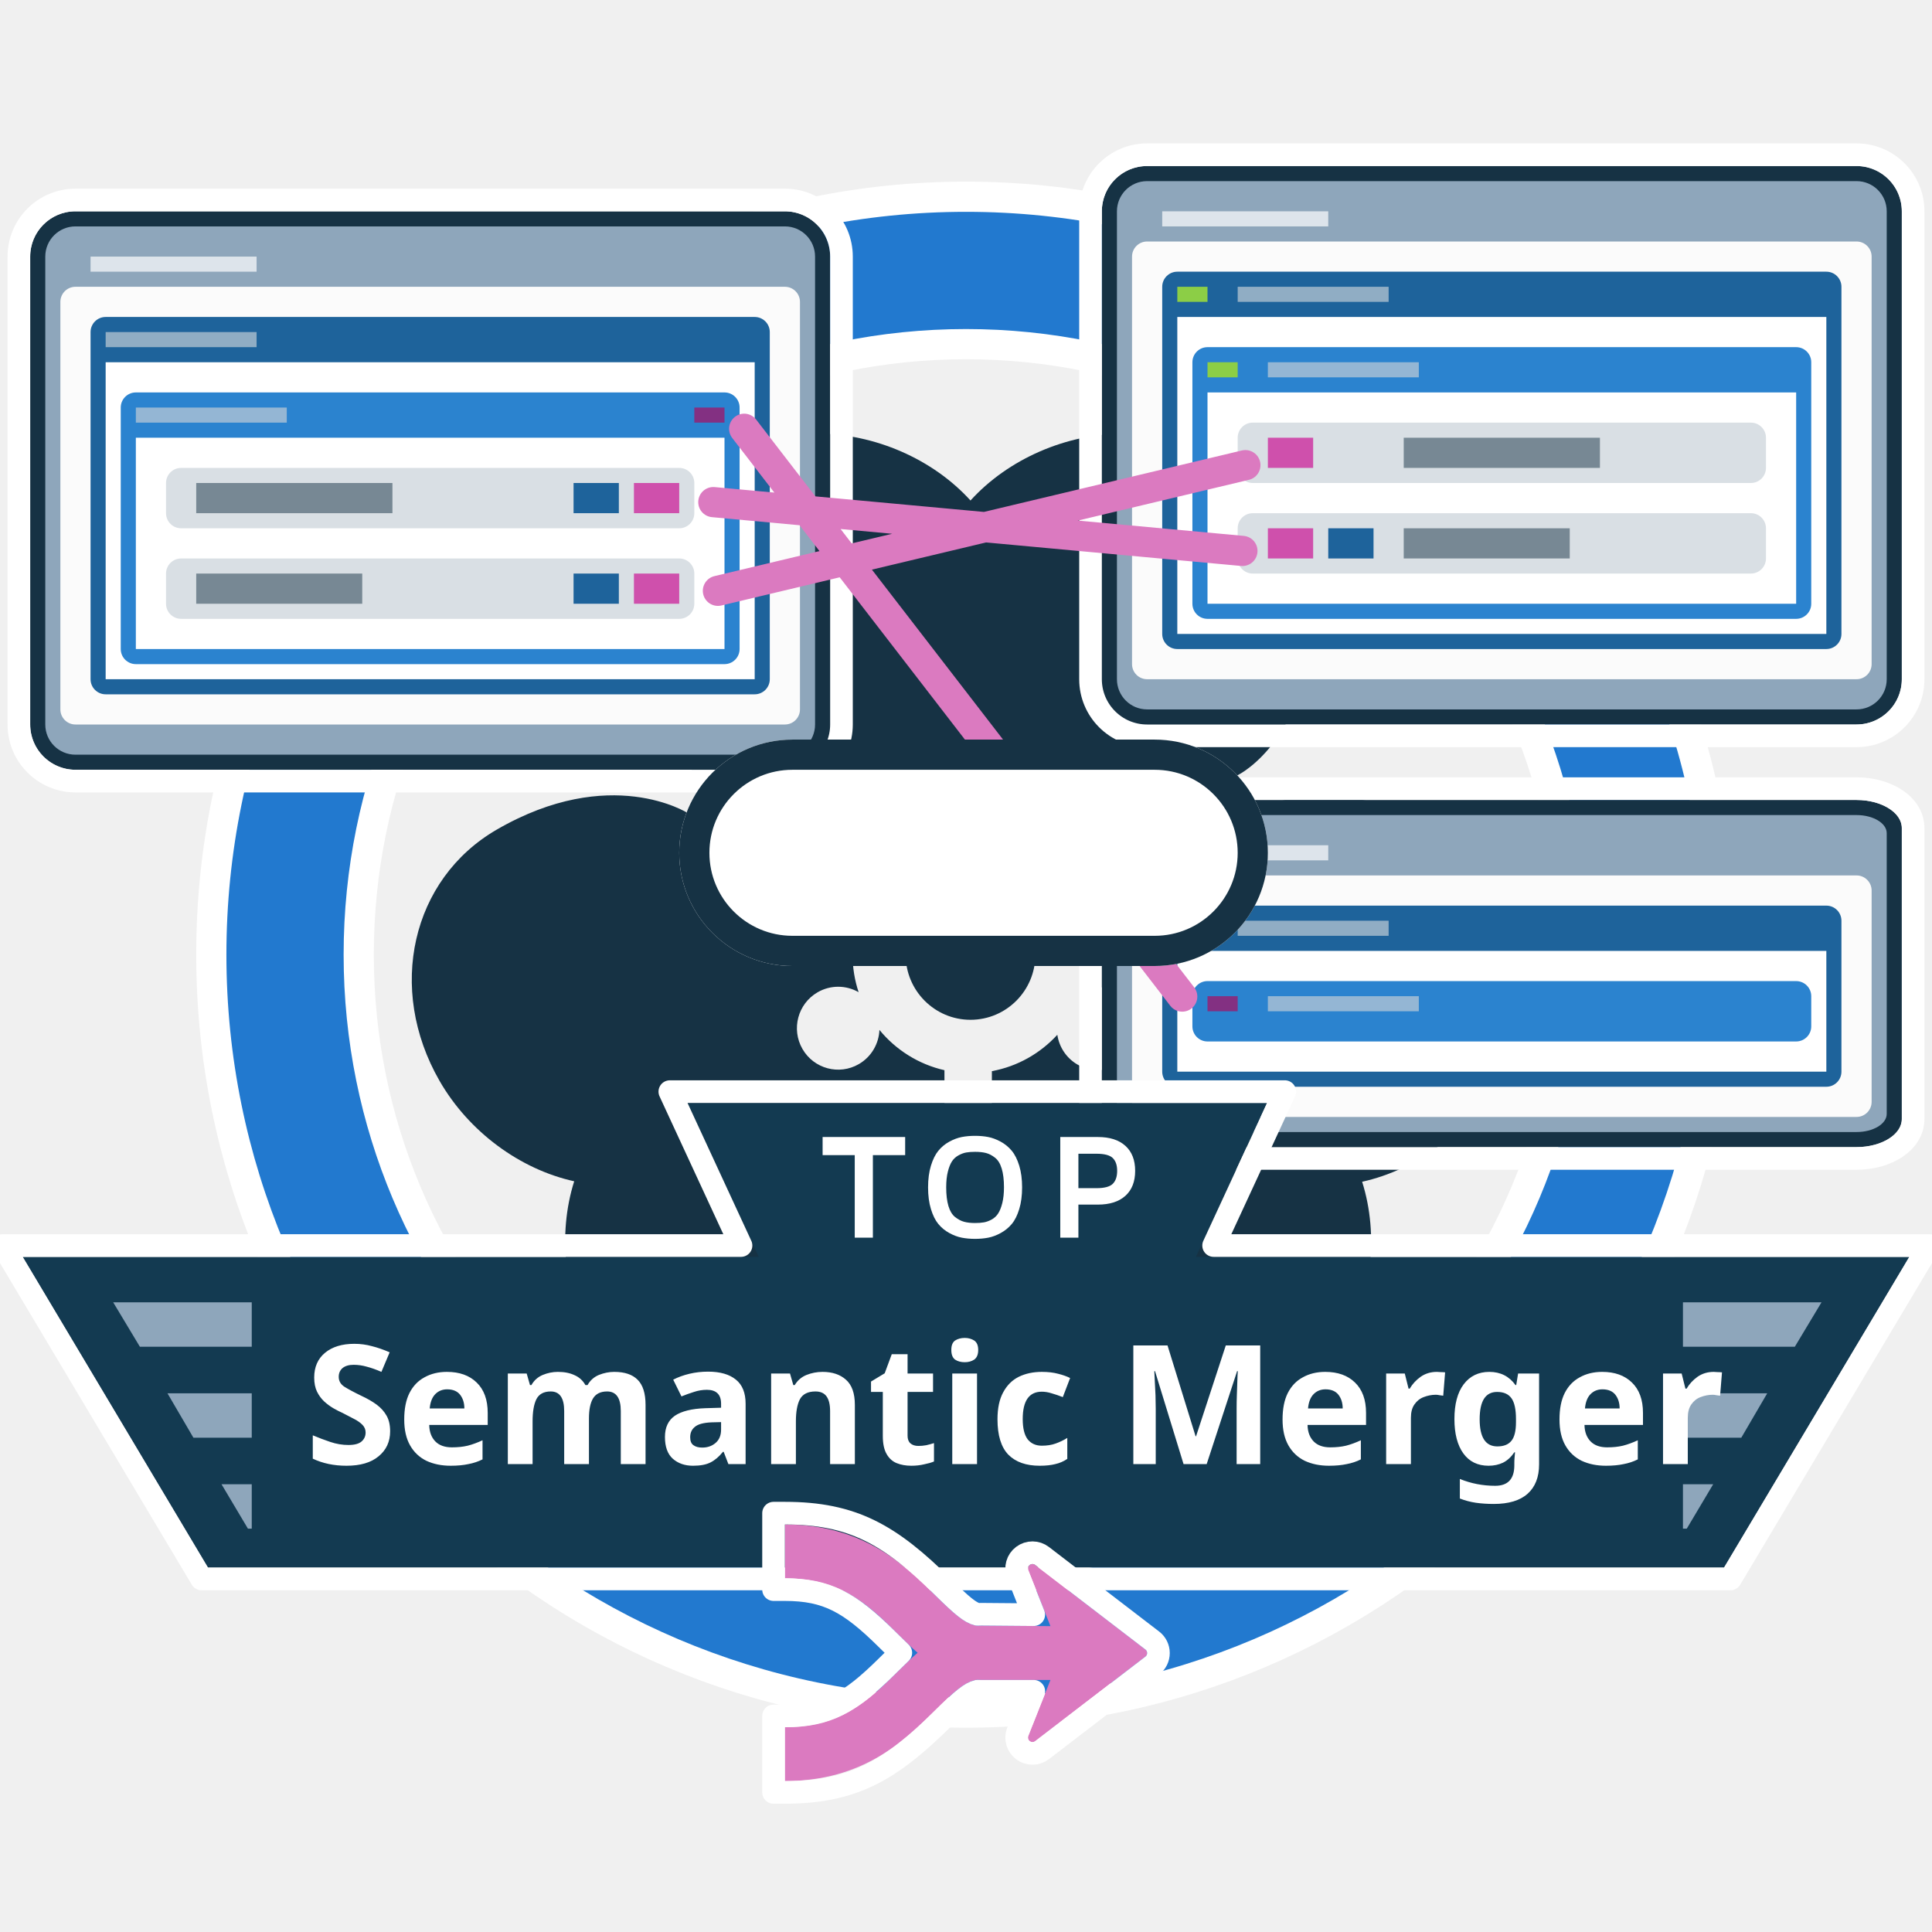
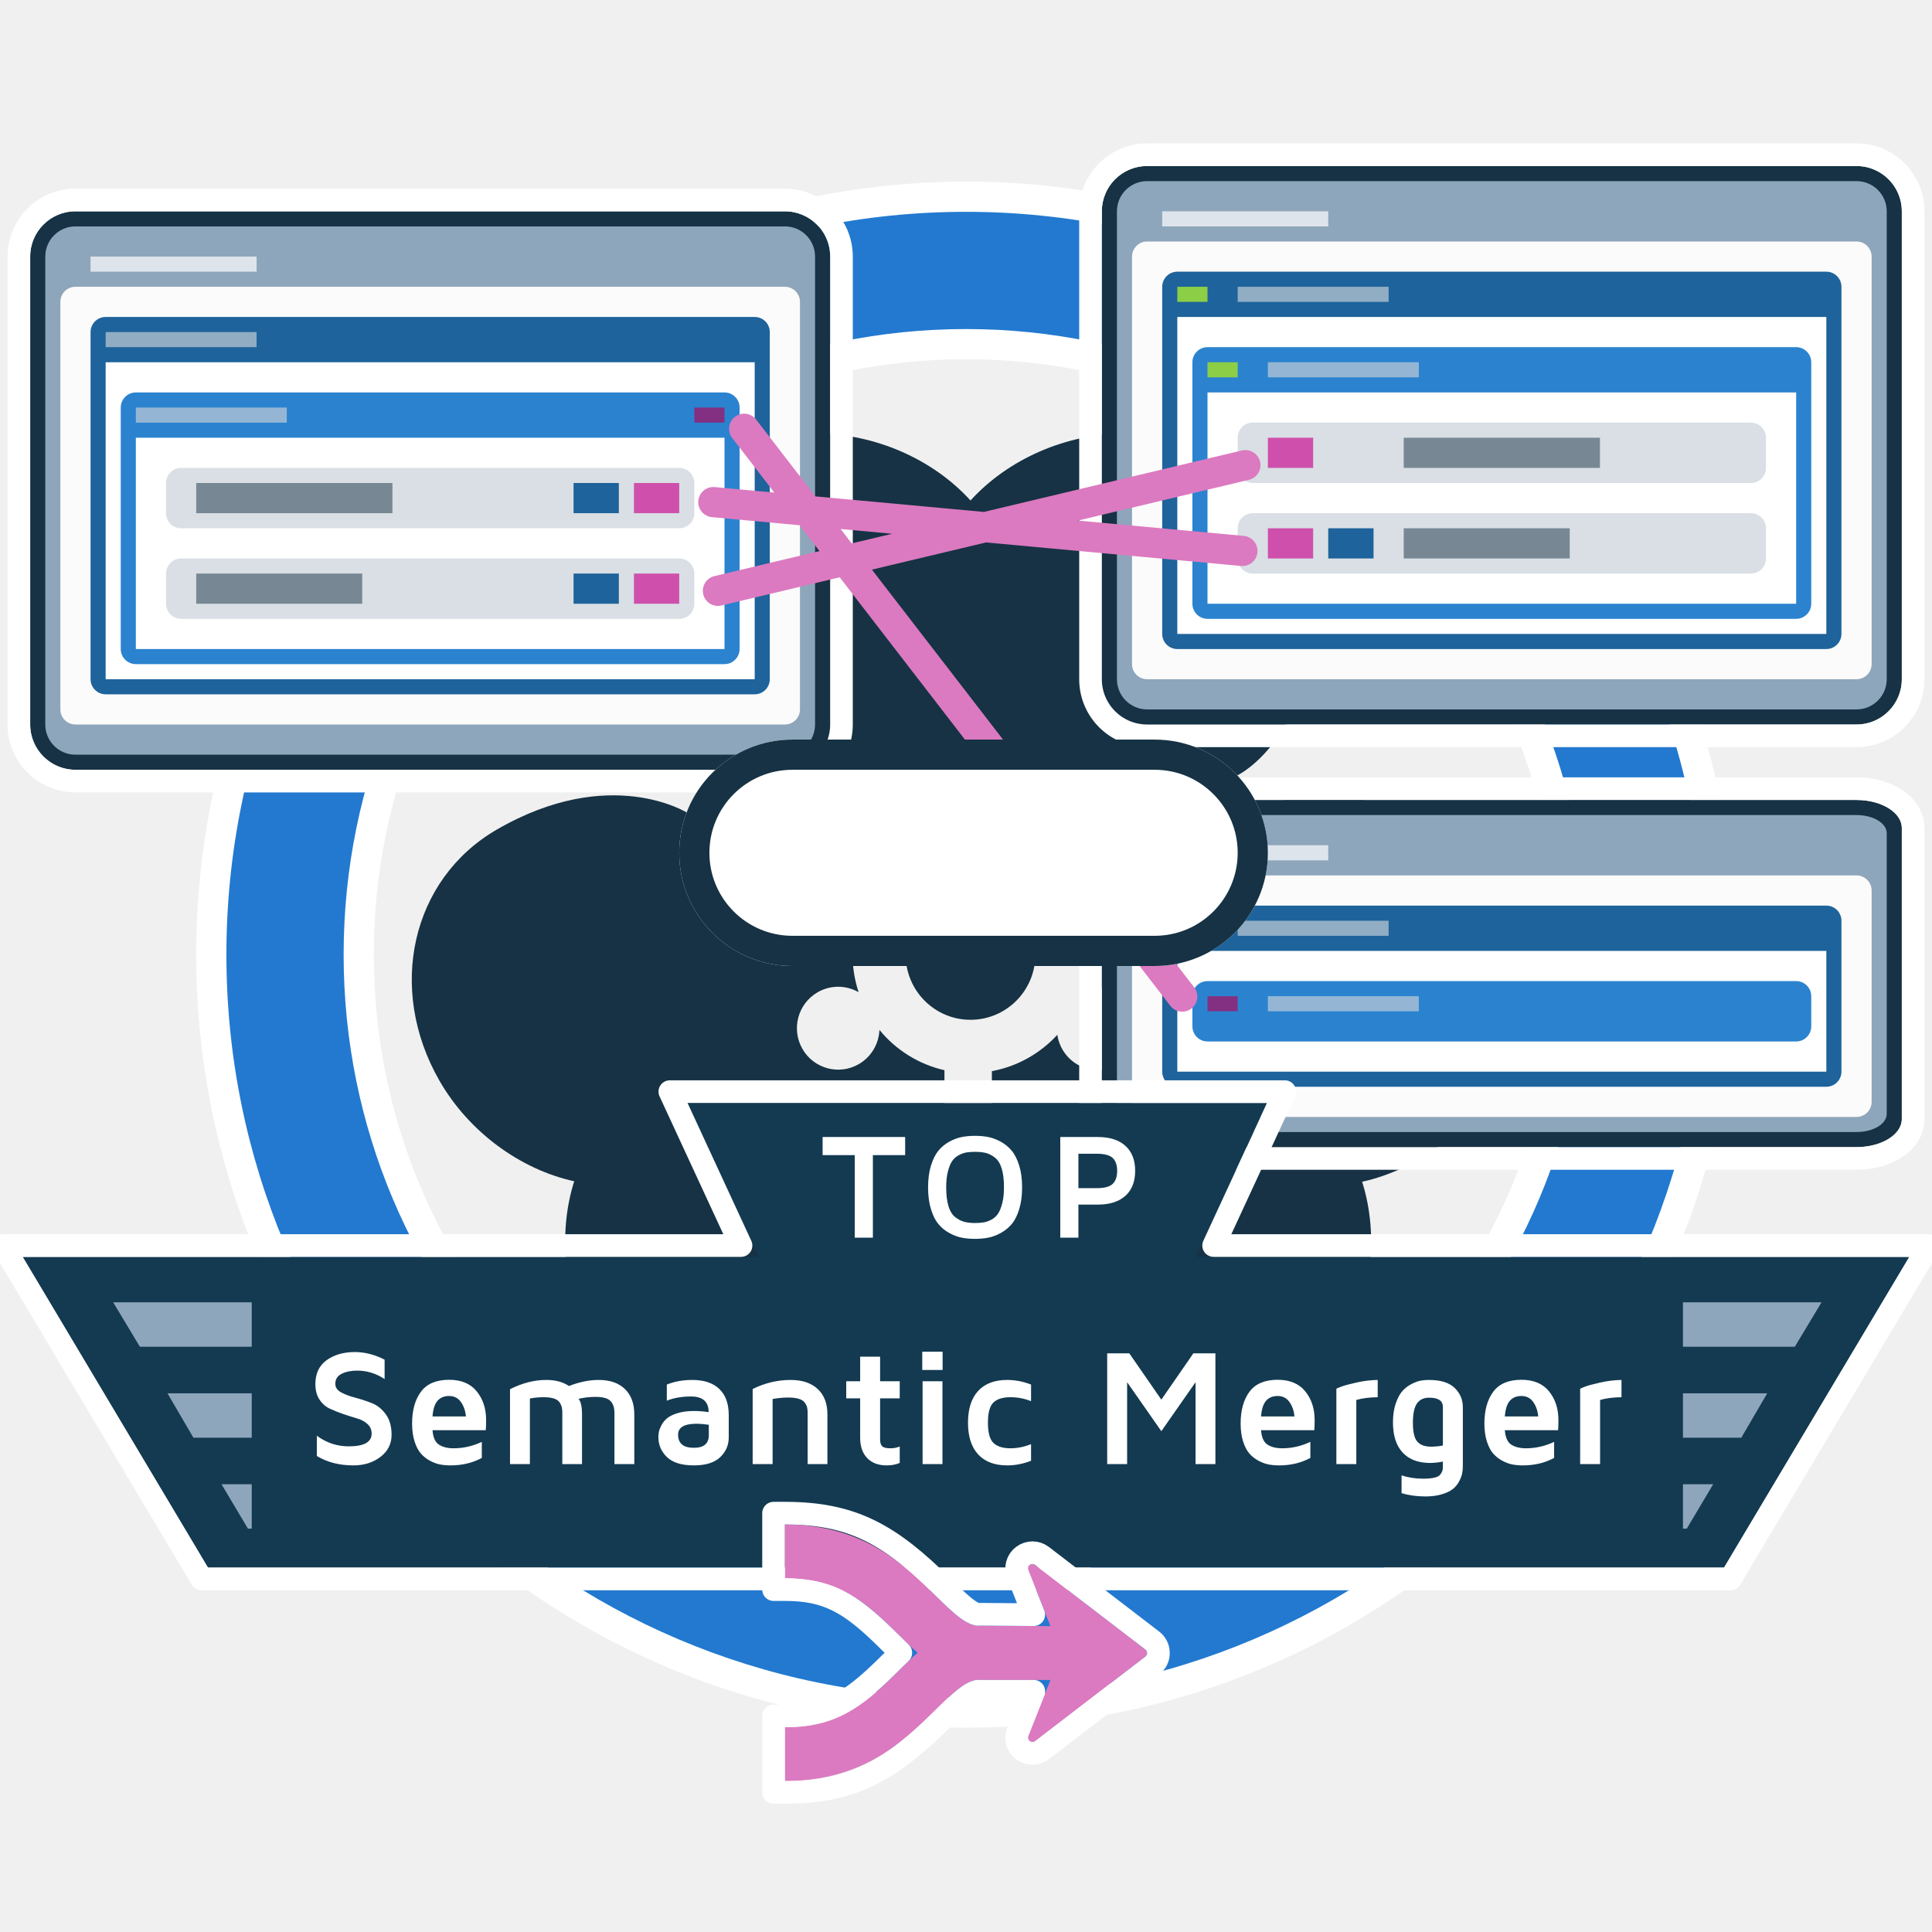
<svg xmlns="http://www.w3.org/2000/svg" xmlns:xlink="http://www.w3.org/1999/xlink" width="128" height="128" viewBox="0 0 128 128">
  <defs>
    <path id="a" d="M3,0 L50,0 C51.657,0 53,1.343 53,3 L53,34 C53,35.657 51.657,37 50,37 L3,37 C1.343,37 2.02906125e-16,35.657 0,34 L0,3 C-2.02906125e-16,1.343 1.343,0 3,0 Z" />
    <path id="b" d="M3,0 L50,0 C51.657,0 53,1.343 53,3 L53,34 C53,35.657 51.657,37 50,37 L3,37 C1.343,37 2.02906125e-16,35.657 0,34 L0,3 C-2.02906125e-16,1.343 1.343,0 3,0 Z" />
    <path id="c" d="M3,0 L50,0 C51.657,0 53,0.835 53,1.865 L53,21.135 C53,22.165 51.657,23 50,23 L3,23 C1.343,23 2.02906125e-16,22.165 0,21.135 L0,1.865 C-2.02906125e-16,0.835 1.343,0 3,0 Z" />
    <path id="d" d="M49.268,10.27 L0.5,10.27 L12.777,30.858 L113.223,30.858 L125.5,10.27 L78.232,10.27 L82.948,0.073 L44.552,0.073 L49.268,10.27 Z" />
    <rect id="e" width="39" height="15" x="45" y="49" rx="7.5" />
    <path id="f" d="M52,118 L52,114.434 C55.752,114.434 57.626,112.579 59.439,110.785 C59.88,110.347 60.327,109.907 60.796,109.5 C60.327,109.093 59.88,108.653 59.439,108.215 C57.626,106.422 55.752,104.566 52,104.566 L52,101 C57.224,101 59.959,103.707 61.955,105.684 C63.138,106.856 63.899,107.571 64.711,107.71 C64.808,107.704 64.903,107.698 65.003,107.698 L69.595,107.736 L68.126,104.028 C68.077,103.903 68.117,103.761 68.224,103.681 C68.331,103.601 68.479,103.601 68.585,103.683 L75.884,109.284 C75.957,109.34 76,109.427 76,109.519 C76,109.611 75.957,109.699 75.884,109.755 L68.585,115.356 C68.531,115.397 68.467,115.417 68.403,115.417 C68.34,115.417 68.277,115.397 68.224,115.357 C68.117,115.277 68.078,115.135 68.126,115.011 L69.595,111.302 L64.992,111.302 C64.891,111.301 64.801,111.296 64.711,111.291 C63.899,111.429 63.139,112.144 61.955,113.317 C59.959,115.293 57.224,118 52,118 Z" />
  </defs>
  <g fill="none" fill-rule="evenodd">
    <rect width="128" height="128" />
    <g fill-rule="nonzero" transform="translate(14 13)">
      <path fill="#163244" d="M35.572,42.869 L35.588,56.63 C35.588,56.63 35.9,62.089 28.559,66.346 C22.916,69.617 15.829,67.421 12.317,61.312 C10.392,57.962 9.922,53.768 11.042,50.229 C7.43,49.433 4.048,46.928 2.122,43.578 C-1.39,37.469 0.26,30.207 5.903,26.935 C13.439,22.566 18.559,25.83 18.559,25.83 L29.9,32.686 C29.631,33.48 29.485,34.33 29.485,35.215 C29.485,36.084 29.626,36.92 29.886,37.701 C29.07,37.235 28.037,37.204 27.165,37.709 C25.857,38.468 25.409,40.147 26.164,41.461 C26.919,42.774 28.591,43.224 29.899,42.466 C30.741,41.978 31.227,41.108 31.265,40.2 C32.348,41.52 33.853,42.479 35.572,42.869 Z M44.651,32.558 L55.728,25.86 C55.728,25.86 60.849,22.597 68.385,26.966 C74.027,30.238 75.677,37.5 72.165,43.609 C70.239,46.958 66.858,49.464 63.245,50.26 C64.365,53.799 63.896,57.993 61.97,61.343 C58.458,67.452 51.371,69.648 45.729,66.376 C38.387,62.12 38.699,56.661 38.699,56.661 L38.715,42.932 C40.417,42.619 41.926,41.751 43.051,40.523 C43.17,41.322 43.637,42.061 44.388,42.497 C45.696,43.255 47.368,42.805 48.123,41.491 C48.878,40.178 48.43,38.498 47.122,37.74 C46.372,37.305 45.503,37.268 44.755,37.563 C44.986,36.821 45.11,36.033 45.11,35.215 C45.11,34.282 44.948,33.387 44.651,32.558 Z M31.332,30.149 L20.016,23.862 C20.016,23.862 14.642,21.04 14.642,12.301 C14.642,5.758 20.079,0.692 27.103,0.692 C30.954,0.692 34.806,2.381 37.298,5.125 C39.79,2.381 43.642,0.692 47.493,0.692 C54.517,0.692 59.954,5.758 59.954,12.301 C59.954,20.814 55.091,23.273 55.091,23.273 L43.243,30.124 C42.162,28.852 40.684,27.931 39.001,27.556 C39.63,27.052 40.032,26.277 40.032,25.407 C40.032,23.89 38.808,22.661 37.298,22.661 C35.788,22.661 34.564,23.89 34.564,25.407 C34.564,26.277 34.966,27.052 35.595,27.556 C33.901,27.934 32.415,28.864 31.332,30.149 Z M37.298,39.53 C34.925,39.53 33.001,37.598 33.001,35.215 C33.001,32.831 34.925,30.899 37.298,30.899 C39.671,30.899 41.595,32.831 41.595,35.215 C41.595,37.598 39.671,39.53 37.298,39.53 Z" transform="translate(13 15.034)" />
      <path fill="#2279CF" stroke="#FFFFFF" stroke-width="2" d="M50,90.698 C72.211,90.698 90.234,72.598 90.234,50.249 C90.234,27.9 72.211,9.8 50,9.8 C27.789,9.8 9.766,27.9 9.766,50.249 C9.766,72.598 27.789,90.698 50,90.698 Z M50,100.464 C22.386,100.464 0,77.982 0,50.249 C0,22.516 22.386,0.034 50,0.034 C77.614,0.034 100,22.516 100,50.249 C100,77.982 77.614,100.464 50,100.464 Z" />
    </g>
    <g transform="translate(2 11)">
      <g transform="translate(0 3)">
        <g fill-rule="nonzero">
          <use fill="#163244" fill-rule="evenodd" xlink:href="#a" />
          <path stroke="#FFFFFF" stroke-width="1.5" d="M3,-0.75 L50,-0.75 C52.071,-0.75 53.75,0.929 53.75,3 L53.75,34 C53.75,36.071 52.071,37.75 50,37.75 L3,37.75 C0.929,37.75 -0.75,36.071 -0.75,34 L-0.75,3 C-0.75,0.929 0.929,-0.75 3,-0.75 Z" />
        </g>
        <path fill="#8EA6BB" d="M3,1 C1.895,1 1,1.895 1,3 L1,34 C1,35.105 1.895,36 3,36 L50,36 C51.105,36 52,35.105 52,34 L52,3 C52,1.895 51.105,1 50,1 L3,1 Z" />
        <rect width="49" height="29" x="2" y="5" fill="#FBFBFB" rx="1" />
        <g transform="translate(4 7)">
          <rect width="45" height="25" fill="#1E639B" rx="1" />
          <rect width="43" height="21" x="1" y="3" fill="#FFFFFF" />
        </g>
        <g transform="translate(6 12)">
          <rect width="41" height="18" fill="#2B83CF" rx="1" />
          <rect width="39" height="14" x="1" y="3" fill="#FFFFFF" />
        </g>
        <rect width="10" height="1" x="7" y="13" fill="#C0CCD6" opacity=".7" />
        <rect width="2" height="1" x="44" y="13" fill="#833082" />
        <g transform="translate(9 17)">
          <rect width="35" height="4" fill="#D9DFE4" rx="1" />
          <rect width="13" height="2" x="2" y="1" fill="#163244" opacity=".5" />
          <rect width="3" height="2" x="31" y="1" fill="#CF50AC" />
          <rect width="3" height="2" x="27" y="1" fill="#1E639B" />
        </g>
        <g transform="translate(9 23)">
          <rect width="35" height="4" fill="#D9DFE4" rx="1" />
          <rect width="11" height="2" x="2" y="1" fill="#163244" opacity=".5" />
          <rect width="3" height="2" x="31" y="1" fill="#CF50AC" />
          <rect width="3" height="2" x="27" y="1" fill="#1E639B" />
        </g>
        <rect width="10" height="1" x="5" y="8" fill="#C0CCD6" opacity=".7" />
        <rect width="11" height="1" x="4" y="3" fill="#FFFFFF" opacity=".7" />
      </g>
      <g transform="translate(71)">
        <g fill-rule="nonzero">
          <use fill="#163244" fill-rule="evenodd" xlink:href="#b" />
          <path stroke="#FFFFFF" stroke-width="1.5" d="M3,-0.75 L50,-0.75 C52.071,-0.75 53.75,0.929 53.75,3 L53.75,34 C53.75,36.071 52.071,37.75 50,37.75 L3,37.75 C0.929,37.75 -0.75,36.071 -0.75,34 L-0.75,3 C-0.75,0.929 0.929,-0.75 3,-0.75 Z" />
        </g>
        <path fill="#8EA6BB" d="M3,1 C1.895,1 1,1.895 1,3 L1,34 C1,35.105 1.895,36 3,36 L50,36 C51.105,36 52,35.105 52,34 L52,3 C52,1.895 51.105,1 50,1 L3,1 Z" />
        <rect width="49" height="29" x="2" y="5" fill="#FBFBFB" rx="1" />
        <g transform="translate(4 7)">
          <rect width="45" height="25" fill="#1E639B" rx="1" />
          <rect width="43" height="21" x="1" y="3" fill="#FFFFFF" />
        </g>
        <g transform="translate(6 12)">
          <rect width="41" height="18" fill="#2B83CF" rx="1" />
          <rect width="39" height="14" x="1" y="3" fill="#FFFFFF" />
        </g>
        <rect width="10" height="1" x="11" y="13" fill="#C0CCD6" opacity=".7" />
        <rect width="2" height="1" x="7" y="13" fill="#8CCE46" />
        <g transform="translate(9 17)">
          <rect width="35" height="4" fill="#D9DFE4" rx="1" />
          <rect width="13" height="2" x="11" y="1" fill="#163244" opacity=".5" />
          <rect width="3" height="2" x="2" y="1" fill="#CF50AC" />
        </g>
        <g transform="translate(9 23)">
          <rect width="35" height="4" fill="#D9DFE4" rx="1" />
          <rect width="11" height="2" x="11" y="1" fill="#163244" opacity=".5" />
          <rect width="3" height="2" x="6" y="1" fill="#1E639B" />
          <rect width="3" height="2" x="2" y="1" fill="#CF50AC" />
        </g>
        <rect width="2" height="1" x="5" y="8" fill="#8CCE46" />
        <rect width="10" height="1" x="9" y="8" fill="#C0CCD6" opacity=".7" />
        <rect width="11" height="1" x="4" y="3" fill="#FFFFFF" opacity=".7" />
      </g>
      <g transform="translate(71 42)">
        <g fill-rule="nonzero">
          <use fill="#163244" fill-rule="evenodd" xlink:href="#c" />
          <path stroke="#FFFFFF" stroke-width="1.5" d="M3,-0.75 L50,-0.75 C52.018,-0.75 53.75,0.326 53.75,1.865 L53.75,21.135 C53.75,22.674 52.018,23.75 50,23.75 L3,23.75 C0.982,23.75 -0.75,22.674 -0.75,21.135 L-0.75,1.865 C-0.75,0.326 0.982,-0.75 3,-0.75 Z" />
        </g>
        <path fill="#8EA6BB" d="M3,1 C1.895,1 1,1.537 1,2.2 L1,20.8 C1,21.463 1.895,22 3,22 L50,22 C51.105,22 52,21.463 52,20.8 L52,2.2 C52,1.537 51.105,1 50,1 L3,1 Z" />
        <rect width="49" height="16" x="2" y="5" fill="#FBFBFB" rx="1" />
        <g transform="translate(4 7)">
          <rect width="45" height="12" fill="#1E639B" rx="1" />
          <rect width="43" height="8" x="1" y="3" fill="#FFFFFF" />
        </g>
        <rect width="41" height="4" fill="#2B83CF" rx="1" transform="translate(6 12)" />
        <rect width="10" height="1" x="11" y="13" fill="#C0CCD6" opacity=".7" />
        <rect width="2" height="1" x="7" y="13" fill="#833082" />
        <rect width="2" height="1" x="5" y="8" fill="#8CCE46" />
        <rect width="10" height="1" x="9" y="8" fill="#C0CCD6" opacity=".7" />
        <rect width="11" height="1" x="4" y="3" fill="#FFFFFF" opacity=".7" />
      </g>
      <path stroke="#DB7AC0" stroke-width="2" d="M45.564 28.142L80.51 19.818M45.26 22.267L80.313 25.5M47.304 17.407L76.326 55.025" stroke-linecap="round" stroke-linejoin="round" />
    </g>
    <g transform="translate(1 73)">
      <g stroke-linecap="round" stroke-linejoin="round">
        <use fill="#133A51" xlink:href="#d" />
        <path stroke="#FFFFFF" stroke-width="1.5" d="M48.095,9.52 L43.378,-0.677 L84.122,-0.677 L79.405,9.52 L126.82,9.52 L113.649,31.608 L12.351,31.608 L-0.82,9.52 L48.095,9.52 Z" />
      </g>
      <path fill="#FFFFFF" d="M53.5,3.531 L53.5,2.33 L58.969,2.33 L58.969,3.531 L56.831,3.531 L56.831,9 L55.629,9 L55.629,3.531 L53.5,3.531 Z M60.487,5.67 C60.487,5.123 60.55,4.643 60.677,4.229 C60.804,3.816 60.968,3.486 61.168,3.241 C61.368,2.995 61.61,2.795 61.893,2.64 C62.176,2.486 62.453,2.382 62.723,2.33 C62.993,2.278 63.285,2.252 63.597,2.252 C63.91,2.252 64.201,2.278 64.471,2.33 C64.741,2.382 65.018,2.486 65.301,2.64 C65.584,2.795 65.828,2.995 66.031,3.241 C66.235,3.486 66.4,3.816 66.527,4.229 C66.654,4.643 66.717,5.123 66.717,5.67 C66.717,6.21 66.654,6.689 66.527,7.105 C66.4,7.522 66.235,7.852 66.031,8.094 C65.828,8.337 65.584,8.535 65.301,8.69 C65.018,8.845 64.741,8.948 64.471,9 C64.201,9.052 63.91,9.078 63.597,9.078 C63.285,9.078 62.993,9.052 62.723,9 C62.453,8.948 62.176,8.845 61.893,8.69 C61.61,8.535 61.368,8.337 61.168,8.094 C60.968,7.852 60.804,7.522 60.677,7.105 C60.55,6.689 60.487,6.21 60.487,5.67 Z M61.688,5.66 C61.688,6.161 61.738,6.576 61.837,6.905 C61.936,7.234 62.083,7.476 62.276,7.63 C62.47,7.785 62.669,7.89 62.872,7.945 C63.076,8.001 63.317,8.028 63.597,8.028 C63.825,8.028 64.022,8.014 64.188,7.984 C64.354,7.955 64.525,7.892 64.701,7.796 C64.876,7.7 65.02,7.567 65.13,7.396 C65.241,7.225 65.333,6.993 65.406,6.7 C65.479,6.407 65.516,6.061 65.516,5.66 C65.516,5.165 65.466,4.754 65.367,4.425 C65.268,4.096 65.12,3.854 64.923,3.7 C64.726,3.545 64.527,3.442 64.327,3.39 C64.127,3.338 63.884,3.312 63.597,3.312 C63.376,3.312 63.182,3.326 63.016,3.355 C62.85,3.385 62.678,3.448 62.501,3.546 C62.324,3.644 62.18,3.775 62.071,3.941 C61.962,4.107 61.871,4.335 61.798,4.625 C61.725,4.915 61.688,5.26 61.688,5.66 Z M69.246,9 L69.246,2.33 L71.736,2.33 C72.524,2.33 73.132,2.525 73.562,2.916 C73.992,3.307 74.207,3.858 74.207,4.571 C74.207,5.284 73.992,5.835 73.562,6.224 C73.132,6.613 72.524,6.808 71.736,6.808 L70.447,6.808 L70.447,9 L69.246,9 Z M70.447,5.719 L71.648,5.719 C72.175,5.719 72.535,5.622 72.727,5.428 C72.919,5.235 73.015,4.949 73.015,4.571 C73.015,4.197 72.918,3.915 72.725,3.724 C72.531,3.534 72.172,3.438 71.648,3.438 L70.447,3.438 L70.447,5.719 Z" />
      <path fill="#8EA6BB" d="M15.679,13.283 L6.5,13.283 L8.268,16.226 L15.679,16.226 L15.679,13.283 Z M15.679,19.309 L10.095,19.309 L11.814,22.252 L15.679,22.252 L15.679,19.309 Z M15.679,25.335 L13.676,25.335 L15.426,28.277 L15.679,28.277 L15.679,25.335 Z" />
      <path fill="#8EA6BB" d="M119.679,13.283 L110.5,13.283 L112.268,16.226 L119.679,16.226 L119.679,13.283 Z M119.679,19.309 L114.095,19.309 L115.814,22.252 L119.679,22.252 L119.679,19.309 Z M119.679,25.335 L117.676,25.335 L119.426,28.277 L119.679,28.277 L119.679,25.335 Z" transform="matrix(-1 0 0 1 230.179 0)" />
-       <text fill="#FFFFFF" font-family="MavenProBold, Maven Pro" font-size="11" font-weight="bold">
-         <tspan x="19.223" y="24">Semantic Merger</tspan>
-       </text>
+       <path fill="#FFFFFF" d="M19.894,18.709 C19.894,18.004 20.143,17.472 20.641,17.114 C21.139,16.756 21.762,16.577 22.51,16.577 C23.169,16.577 23.826,16.745 24.481,17.082 L24.481,18.366 C23.915,17.993 23.31,17.807 22.666,17.807 C22.261,17.807 21.918,17.877 21.637,18.017 C21.356,18.156 21.216,18.376 21.216,18.677 C21.216,18.921 21.344,19.111 21.6,19.249 C21.856,19.387 22.165,19.503 22.529,19.598 C22.892,19.693 23.257,19.812 23.625,19.956 C23.992,20.099 24.303,20.347 24.559,20.699 C24.815,21.052 24.943,21.508 24.943,22.066 C24.943,22.661 24.698,23.146 24.207,23.522 C23.717,23.898 23.119,24.086 22.413,24.086 C21.482,24.086 20.675,23.878 19.991,23.463 L19.991,22.12 C20.621,22.589 21.327,22.824 22.107,22.824 C23.117,22.824 23.622,22.543 23.622,21.98 C23.622,21.726 23.531,21.515 23.348,21.347 C23.165,21.178 22.934,21.054 22.655,20.973 C22.376,20.893 22.077,20.798 21.758,20.689 C21.439,20.58 21.14,20.46 20.861,20.332 C20.582,20.203 20.351,20.001 20.168,19.727 C19.986,19.453 19.894,19.114 19.894,18.709 Z M26.302,21.314 C26.302,20.434 26.498,19.73 26.89,19.204 C27.282,18.677 27.904,18.414 28.757,18.414 C29.562,18.414 30.172,18.67 30.585,19.182 C30.999,19.694 31.206,20.324 31.206,21.073 C31.206,21.381 31.199,21.608 31.184,21.755 L27.656,21.755 C27.691,22.231 27.834,22.55 28.083,22.711 C28.331,22.872 28.655,22.953 29.052,22.953 C29.697,22.953 30.32,22.811 30.921,22.528 L30.921,23.592 C30.312,23.921 29.623,24.086 28.853,24.086 C28.61,24.086 28.381,24.066 28.166,24.027 C27.951,23.987 27.726,23.905 27.492,23.78 C27.257,23.654 27.055,23.495 26.885,23.302 C26.715,23.108 26.575,22.841 26.466,22.499 C26.357,22.157 26.302,21.762 26.302,21.314 Z M27.656,20.842 L29.868,20.842 C29.833,20.462 29.721,20.142 29.533,19.88 C29.345,19.619 29.086,19.488 28.757,19.488 C28.427,19.488 28.17,19.595 27.986,19.808 C27.801,20.021 27.691,20.366 27.656,20.842 Z M32.79,24 L32.79,19.037 C33.603,18.629 34.402,18.425 35.186,18.425 L35.207,18.425 C35.802,18.425 36.298,18.559 36.695,18.828 C37.375,18.559 38.034,18.425 38.672,18.425 C39.413,18.425 39.99,18.626 40.404,19.029 C40.817,19.432 41.024,19.99 41.024,20.702 L41.024,24 L39.708,24 L39.708,20.611 C39.708,20.26 39.62,19.995 39.442,19.816 C39.265,19.637 38.935,19.547 38.451,19.547 C38.072,19.547 37.698,19.59 37.329,19.676 C37.483,19.852 37.56,20.194 37.56,20.702 L37.56,24 L36.255,24 L36.255,20.579 C36.255,20.242 36.168,19.99 35.994,19.821 C35.82,19.653 35.496,19.569 35.019,19.569 C34.704,19.569 34.4,19.597 34.106,19.655 L34.106,24 L32.79,24 Z M42.619,22.206 C42.619,22.095 42.63,21.981 42.652,21.865 C42.673,21.749 42.729,21.603 42.821,21.427 C42.912,21.252 43.037,21.098 43.194,20.965 C43.352,20.833 43.584,20.719 43.892,20.624 C44.2,20.529 44.564,20.482 44.983,20.482 C45.283,20.482 45.606,20.507 45.949,20.557 C45.949,19.866 45.561,19.521 44.784,19.521 C44.168,19.521 43.633,19.614 43.178,19.8 L43.178,18.731 C43.683,18.527 44.243,18.425 44.859,18.425 C45.643,18.425 46.243,18.624 46.658,19.024 C47.074,19.423 47.281,20 47.281,20.756 L47.281,22.238 C47.281,22.743 47.093,23.177 46.715,23.541 C46.337,23.904 45.756,24.086 44.972,24.086 C44.166,24.086 43.573,23.903 43.191,23.538 C42.81,23.173 42.619,22.729 42.619,22.206 Z M43.925,22.04 C43.925,22.627 44.27,22.92 44.961,22.92 L44.972,22.92 C45.631,22.92 45.96,22.643 45.96,22.088 L45.96,21.395 C45.652,21.352 45.389,21.329 45.171,21.325 C44.344,21.325 43.928,21.563 43.925,22.04 Z M48.866,24 L48.866,19.026 C49.672,18.625 50.511,18.425 51.385,18.425 C52.148,18.425 52.744,18.624 53.174,19.024 C53.603,19.423 53.818,19.982 53.818,20.702 L53.818,24 L52.508,24 L52.508,20.589 C52.508,20.443 52.494,20.32 52.467,20.221 C52.44,20.123 52.387,20.02 52.306,19.913 C52.226,19.805 52.094,19.725 51.911,19.671 C51.729,19.617 51.494,19.59 51.208,19.59 C50.885,19.59 50.545,19.623 50.187,19.687 L50.187,24 L48.866,24 Z M55.064,19.644 L55.064,18.511 L55.988,18.511 L55.988,16.883 L57.309,16.883 L57.309,18.511 L58.609,18.511 L58.609,19.644 L57.309,19.644 L57.309,22.351 C57.309,22.587 57.359,22.747 57.457,22.829 C57.556,22.911 57.73,22.953 57.981,22.953 C58.217,22.953 58.427,22.913 58.609,22.834 L58.609,23.925 C58.351,24.032 58.07,24.086 57.766,24.086 L57.739,24.086 C57.195,24.086 56.767,23.925 56.455,23.603 C56.144,23.28 55.988,22.836 55.988,22.271 L55.988,19.644 L55.064,19.644 Z M60.102,17.764 L60.102,16.556 L61.45,16.556 L61.45,17.764 L60.102,17.764 Z M60.124,24 L60.124,18.511 L61.44,18.511 L61.44,24 L60.124,24 Z M63.132,21.261 C63.132,20.344 63.355,19.642 63.803,19.155 C64.251,18.668 64.892,18.425 65.726,18.425 C66.263,18.425 66.791,18.527 67.31,18.731 L67.31,19.832 C66.877,19.657 66.422,19.569 65.946,19.569 C65.441,19.569 65.066,19.684 64.821,19.915 C64.576,20.146 64.453,20.595 64.453,21.261 C64.453,21.92 64.576,22.366 64.821,22.601 C65.066,22.835 65.441,22.953 65.946,22.953 C66.401,22.953 66.856,22.861 67.31,22.679 L67.31,23.78 C66.791,23.984 66.263,24.086 65.726,24.086 C64.892,24.086 64.251,23.842 63.803,23.355 C63.355,22.868 63.132,22.17 63.132,21.261 Z M72.354,24 L72.354,16.663 L73.82,16.663 L75.942,19.73 L78.063,16.663 L79.524,16.663 L79.524,24 L78.208,24 L78.208,18.575 L75.942,21.819 L73.675,18.575 L73.675,24 L72.354,24 Z M81.195,21.314 C81.195,20.434 81.391,19.73 81.783,19.204 C82.175,18.677 82.797,18.414 83.649,18.414 C84.455,18.414 85.064,18.67 85.478,19.182 C85.892,19.694 86.098,20.324 86.098,21.073 C86.098,21.381 86.091,21.608 86.077,21.755 L82.548,21.755 C82.584,22.231 82.726,22.55 82.975,22.711 C83.224,22.872 83.547,22.953 83.945,22.953 C84.589,22.953 85.212,22.811 85.814,22.528 L85.814,23.592 C85.205,23.921 84.516,24.086 83.746,24.086 C83.502,24.086 83.273,24.066 83.058,24.027 C82.844,23.987 82.619,23.905 82.384,23.78 C82.15,23.654 81.947,23.495 81.777,23.302 C81.607,23.108 81.468,22.841 81.358,22.499 C81.249,22.157 81.195,21.762 81.195,21.314 Z M82.548,20.842 L84.761,20.842 C84.725,20.462 84.613,20.142 84.425,19.88 C84.237,19.619 83.979,19.488 83.649,19.488 C83.32,19.488 83.063,19.595 82.878,19.808 C82.694,20.021 82.584,20.366 82.548,20.842 Z M87.538,24 L87.538,19.005 C87.627,18.962 87.751,18.911 87.908,18.852 C88.066,18.793 88.383,18.709 88.859,18.599 C89.335,18.49 89.808,18.432 90.277,18.425 L90.277,19.569 C89.726,19.576 89.253,19.637 88.859,19.751 L88.859,24 L87.538,24 Z M91.287,21.239 C91.287,20.756 91.35,20.334 91.475,19.974 C91.6,19.615 91.749,19.34 91.921,19.15 C92.093,18.96 92.296,18.806 92.53,18.688 C92.765,18.57 92.97,18.496 93.145,18.468 C93.321,18.439 93.496,18.425 93.672,18.425 C94.441,18.425 95.008,18.6 95.372,18.951 C95.735,19.302 95.917,19.728 95.917,20.229 L95.917,24.134 C95.917,24.31 95.901,24.476 95.868,24.634 C95.836,24.791 95.768,24.967 95.664,25.16 C95.56,25.354 95.423,25.518 95.251,25.654 C95.079,25.79 94.837,25.906 94.526,26.001 C94.214,26.096 93.852,26.143 93.441,26.143 C92.861,26.143 92.332,26.07 91.856,25.923 L91.856,24.747 C92.297,24.893 92.775,24.967 93.29,24.967 C93.598,24.967 93.849,24.944 94.042,24.897 C94.236,24.85 94.367,24.777 94.437,24.677 C94.507,24.576 94.551,24.491 94.569,24.422 C94.587,24.352 94.595,24.256 94.595,24.134 L94.595,23.833 C94.302,23.891 94.024,23.921 93.763,23.925 C92.964,23.925 92.352,23.694 91.926,23.232 C91.5,22.77 91.287,22.106 91.287,21.239 Z M92.608,21.261 C92.608,21.877 92.707,22.295 92.904,22.515 C93.101,22.735 93.401,22.845 93.806,22.845 C94.074,22.845 94.338,22.82 94.595,22.77 L94.595,20.213 C94.595,19.805 94.293,19.601 93.688,19.601 L93.672,19.601 C93.321,19.601 93.056,19.729 92.877,19.985 C92.698,20.241 92.608,20.666 92.608,21.261 Z M97.345,21.314 C97.345,20.434 97.542,19.73 97.934,19.204 C98.326,18.677 98.948,18.414 99.8,18.414 C100.606,18.414 101.215,18.67 101.629,19.182 C102.042,19.694 102.249,20.324 102.249,21.073 C102.249,21.381 102.242,21.608 102.228,21.755 L98.699,21.755 C98.735,22.231 98.877,22.55 99.126,22.711 C99.375,22.872 99.698,22.953 100.095,22.953 C100.74,22.953 101.363,22.811 101.965,22.528 L101.965,23.592 C101.356,23.921 100.667,24.086 99.897,24.086 C99.653,24.086 99.424,24.066 99.209,24.027 C98.994,23.987 98.77,23.905 98.535,23.78 C98.301,23.654 98.098,23.495 97.928,23.302 C97.758,23.108 97.618,22.841 97.509,22.499 C97.4,22.157 97.345,21.762 97.345,21.314 Z M98.699,20.842 L100.912,20.842 C100.876,20.462 100.764,20.142 100.576,19.88 C100.388,19.619 100.129,19.488 99.8,19.488 C99.471,19.488 99.214,19.595 99.029,19.808 C98.845,20.021 98.735,20.366 98.699,20.842 Z M103.689,24 L103.689,19.005 C103.778,18.962 103.902,18.911 104.059,18.852 C104.217,18.793 104.534,18.709 105.01,18.599 C105.486,18.49 105.959,18.432 106.428,18.425 L106.428,19.569 C105.877,19.576 105.404,19.637 105.01,19.751 L105.01,24 L103.689,24 Z" />
    </g>
    <use fill="#FFFFFF" xlink:href="#e" />
    <rect width="37" height="13" x="46" y="50" stroke="#163244" stroke-width="2" rx="6.5" />
    <g fill-rule="nonzero" stroke-linecap="round" stroke-linejoin="round">
      <use fill="#DB7AC0" fill-rule="evenodd" xlink:href="#f" />
      <path stroke="#FFFFFF" stroke-width="1.5" d="M59.681,109.5 C59.468,109.297 59.225,109.06 58.911,108.748 C58.824,108.662 58.824,108.662 58.737,108.576 C56.301,106.17 54.804,105.316 52,105.316 L51.25,105.316 L51.25,100.25 L52,100.25 C56.512,100.25 58.993,101.695 62.482,105.151 C63.763,106.419 64.292,106.844 64.765,106.956 C64.861,106.95 64.928,106.948 65.009,106.948 L68.487,106.977 L67.429,104.305 C67.255,103.865 67.397,103.363 67.773,103.082 C68.149,102.799 68.669,102.801 69.041,103.088 L76.342,108.69 C76.6,108.888 76.75,109.195 76.75,109.519 C76.75,109.844 76.599,110.151 76.341,110.35 L69.04,115.952 C68.856,116.092 68.632,116.167 68.403,116.167 C68.177,116.167 67.956,116.094 67.776,115.959 C67.397,115.676 67.256,115.175 67.429,114.735 L68.491,112.052 L64.987,112.052 C64.914,112.051 64.857,112.049 64.765,112.045 C64.293,112.155 63.765,112.58 62.482,113.85 C58.992,117.305 56.511,118.75 52,118.75 L51.25,118.75 L51.25,113.684 L52,113.684 C54.805,113.684 56.301,112.83 58.738,110.423 C58.825,110.337 58.825,110.337 58.911,110.252 C59.225,109.94 59.468,109.703 59.681,109.5 Z" />
    </g>
  </g>
</svg>
